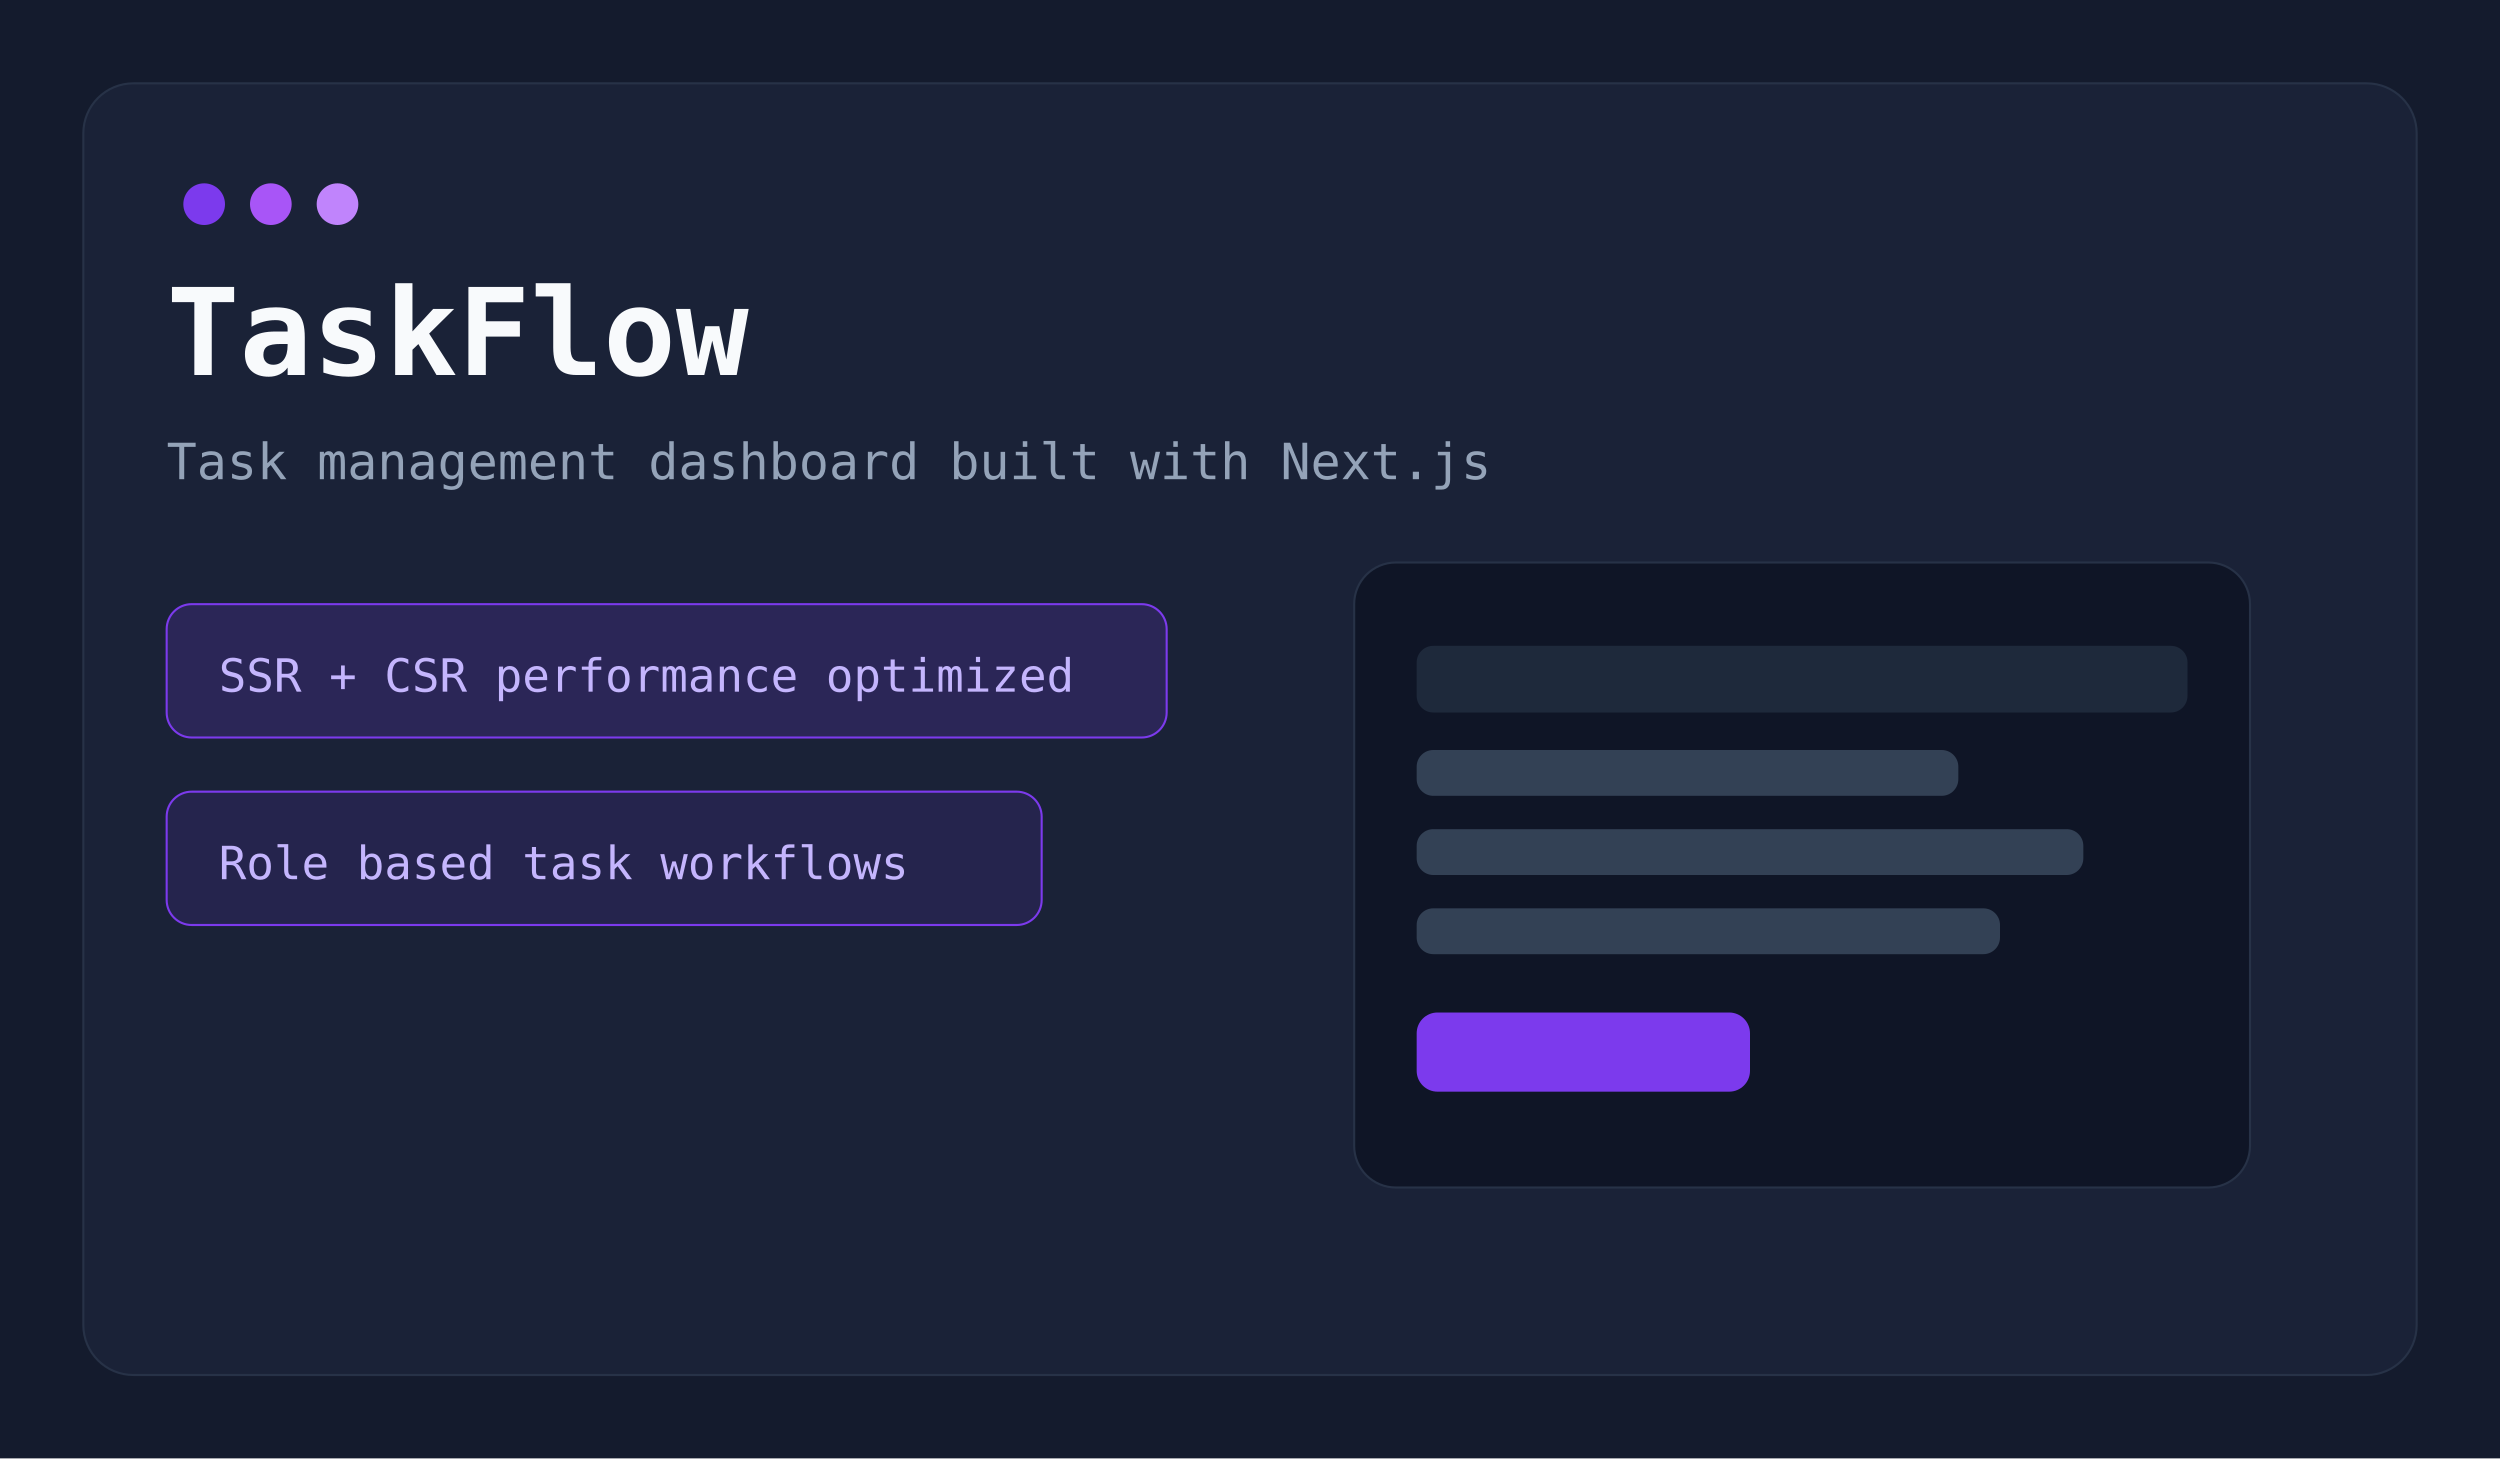
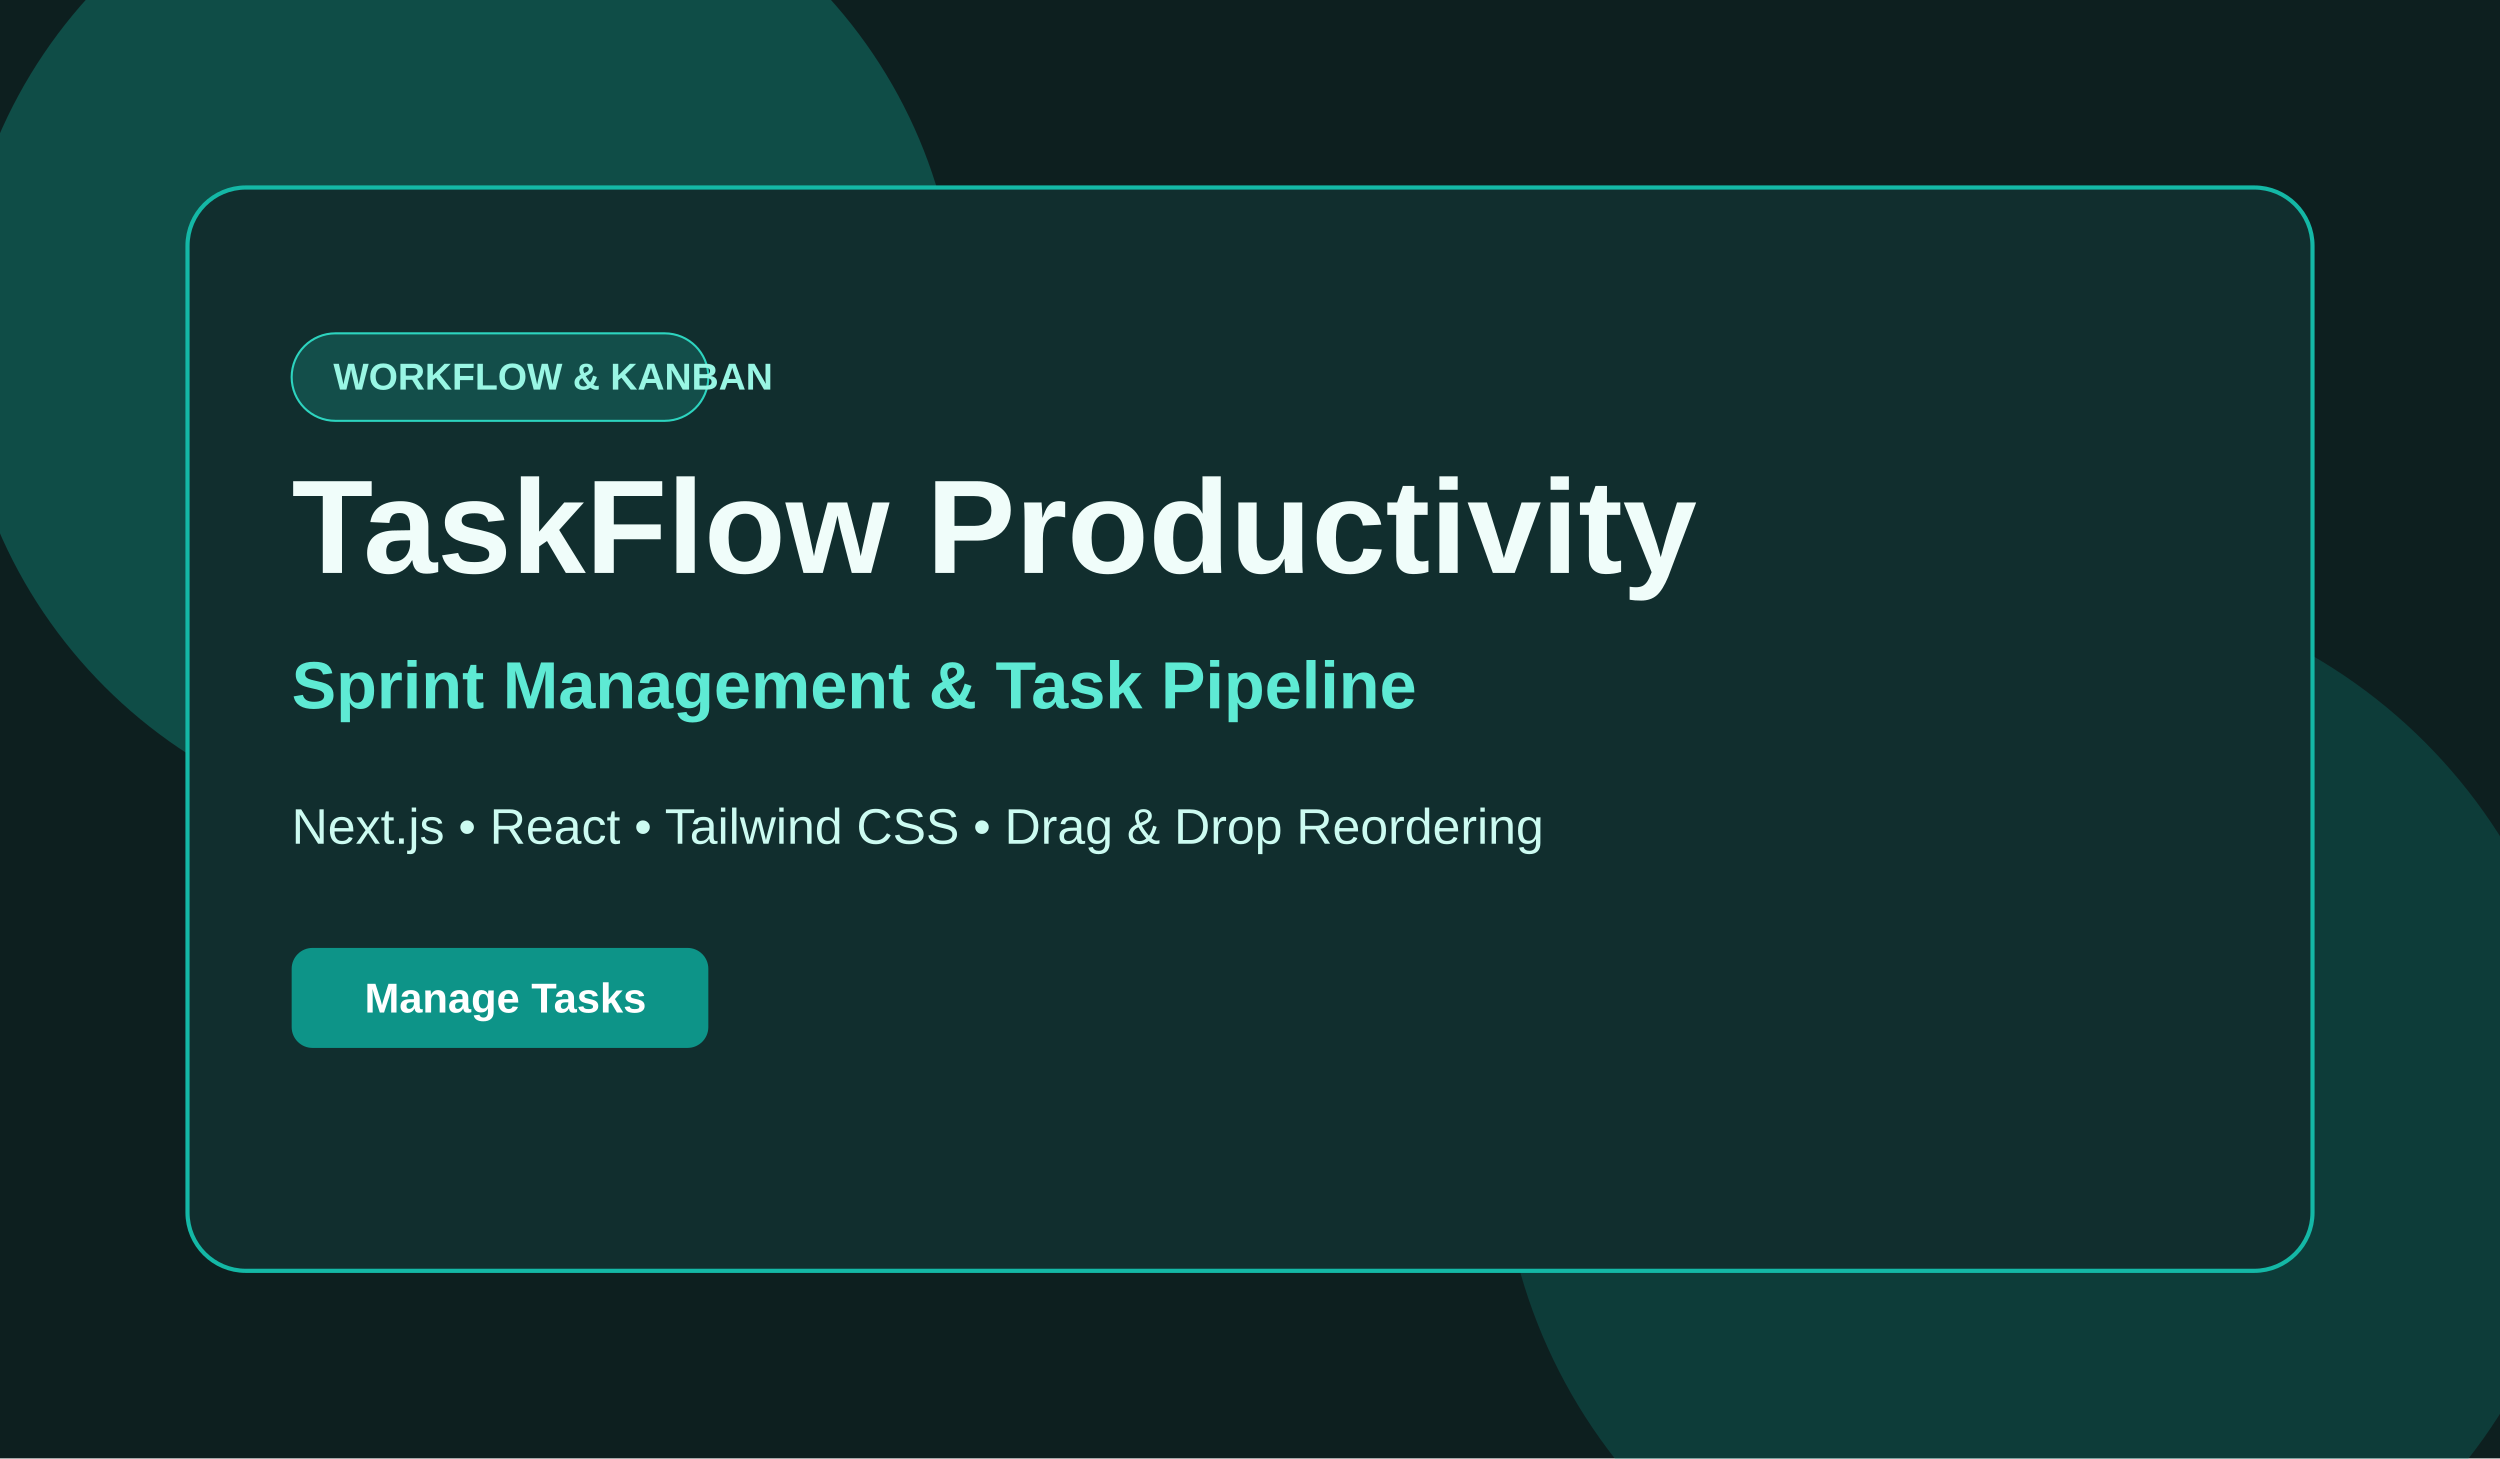
<svg xmlns="http://www.w3.org/2000/svg" width="1200" height="700" viewBox="0 0 1200 700" fill="none">
-   <rect width="1200" height="700" fill="#141B2D" />
-   <rect x="40" y="40" width="1120" height="620" rx="24" fill="#1A2237" stroke="#273247" />
-   <circle cx="98" cy="98" r="10" fill="#7C3AED" />
-   <circle cx="130" cy="98" r="10" fill="#A855F7" />
-   <circle cx="162" cy="98" r="10" fill="#C084FC" />
-   <text x="80" y="180" fill="#F8FAFC" font-size="58" font-family="monospace" font-weight="700">TaskFlow</text>
-   <text x="80" y="230" fill="#94A3B8" font-size="24" font-family="monospace">Task management dashboard built with Next.js</text>
-   <rect x="80" y="290" width="480" height="64" rx="12" fill="#7C3AED" fill-opacity="0.18" stroke="#7C3AED" />
-   <text x="105" y="332" fill="#C4B5FD" font-size="22" font-family="monospace">SSR + CSR performance optimized</text>
-   <rect x="80" y="380" width="420" height="64" rx="12" fill="#7C3AED" fill-opacity="0.12" stroke="#7C3AED" />
-   <text x="105" y="422" fill="#C4B5FD" font-size="22" font-family="monospace">Role based task workflows</text>
-   <rect x="650" y="270" width="430" height="300" rx="20" fill="#0F1526" stroke="#273247" />
-   <rect x="680" y="310" width="370" height="32" rx="8" fill="#1E293B" />
-   <rect x="680" y="360" width="260" height="22" rx="8" fill="#334155" />
-   <rect x="680" y="398" width="320" height="22" rx="8" fill="#334155" />
-   <rect x="680" y="436" width="280" height="22" rx="8" fill="#334155" />
-   <rect x="680" y="486" width="160" height="38" rx="10" fill="#7C3AED" />
+   <rect width="1200" height="700" fill="#0d1f1f" />
+   <circle cx="220" cy="160" r="240" fill="#14b8a6" fill-opacity="0.3" />
+   <circle cx="980" cy="540" r="260" fill="#0d9488" fill-opacity="0.25" />
+   <rect x="90" y="90" width="1020" height="520" rx="28" fill="#112e2e" stroke="#14b8a6" stroke-width="2" />
+   <rect x="140" y="160" width="200" height="42" rx="21" fill="#134e4a" stroke="#2dd4bf" />
+   <text x="160" y="187" fill="#99f6e4" font-size="18" font-family="Arial, sans-serif" font-weight="700">WORKFLOW &amp; KANBAN</text>
+   <text x="140" y="275" fill="#f0fdfa" font-size="64" font-family="Arial, sans-serif" font-weight="700">
+     TaskFlow Productivity
+   </text>
+   <text x="140" y="340" fill="#5eead4" font-size="32" font-family="Arial, sans-serif" font-weight="600">
+     Sprint Management &amp; Task Pipeline
+   </text>
+   <text x="140" y="405" fill="#ccfbf1" font-size="24" font-family="Arial, sans-serif">
+     Next.js • React • Tailwind CSS • Drag &amp; Drop Reordering
+   </text>
+   <rect x="140" y="455" width="200" height="48" rx="10" fill="#0d9488" />
+   <text x="175" y="486" fill="#ffffff" font-size="20" font-family="Arial, sans-serif" font-weight="700">Manage Tasks</text>
</svg>
